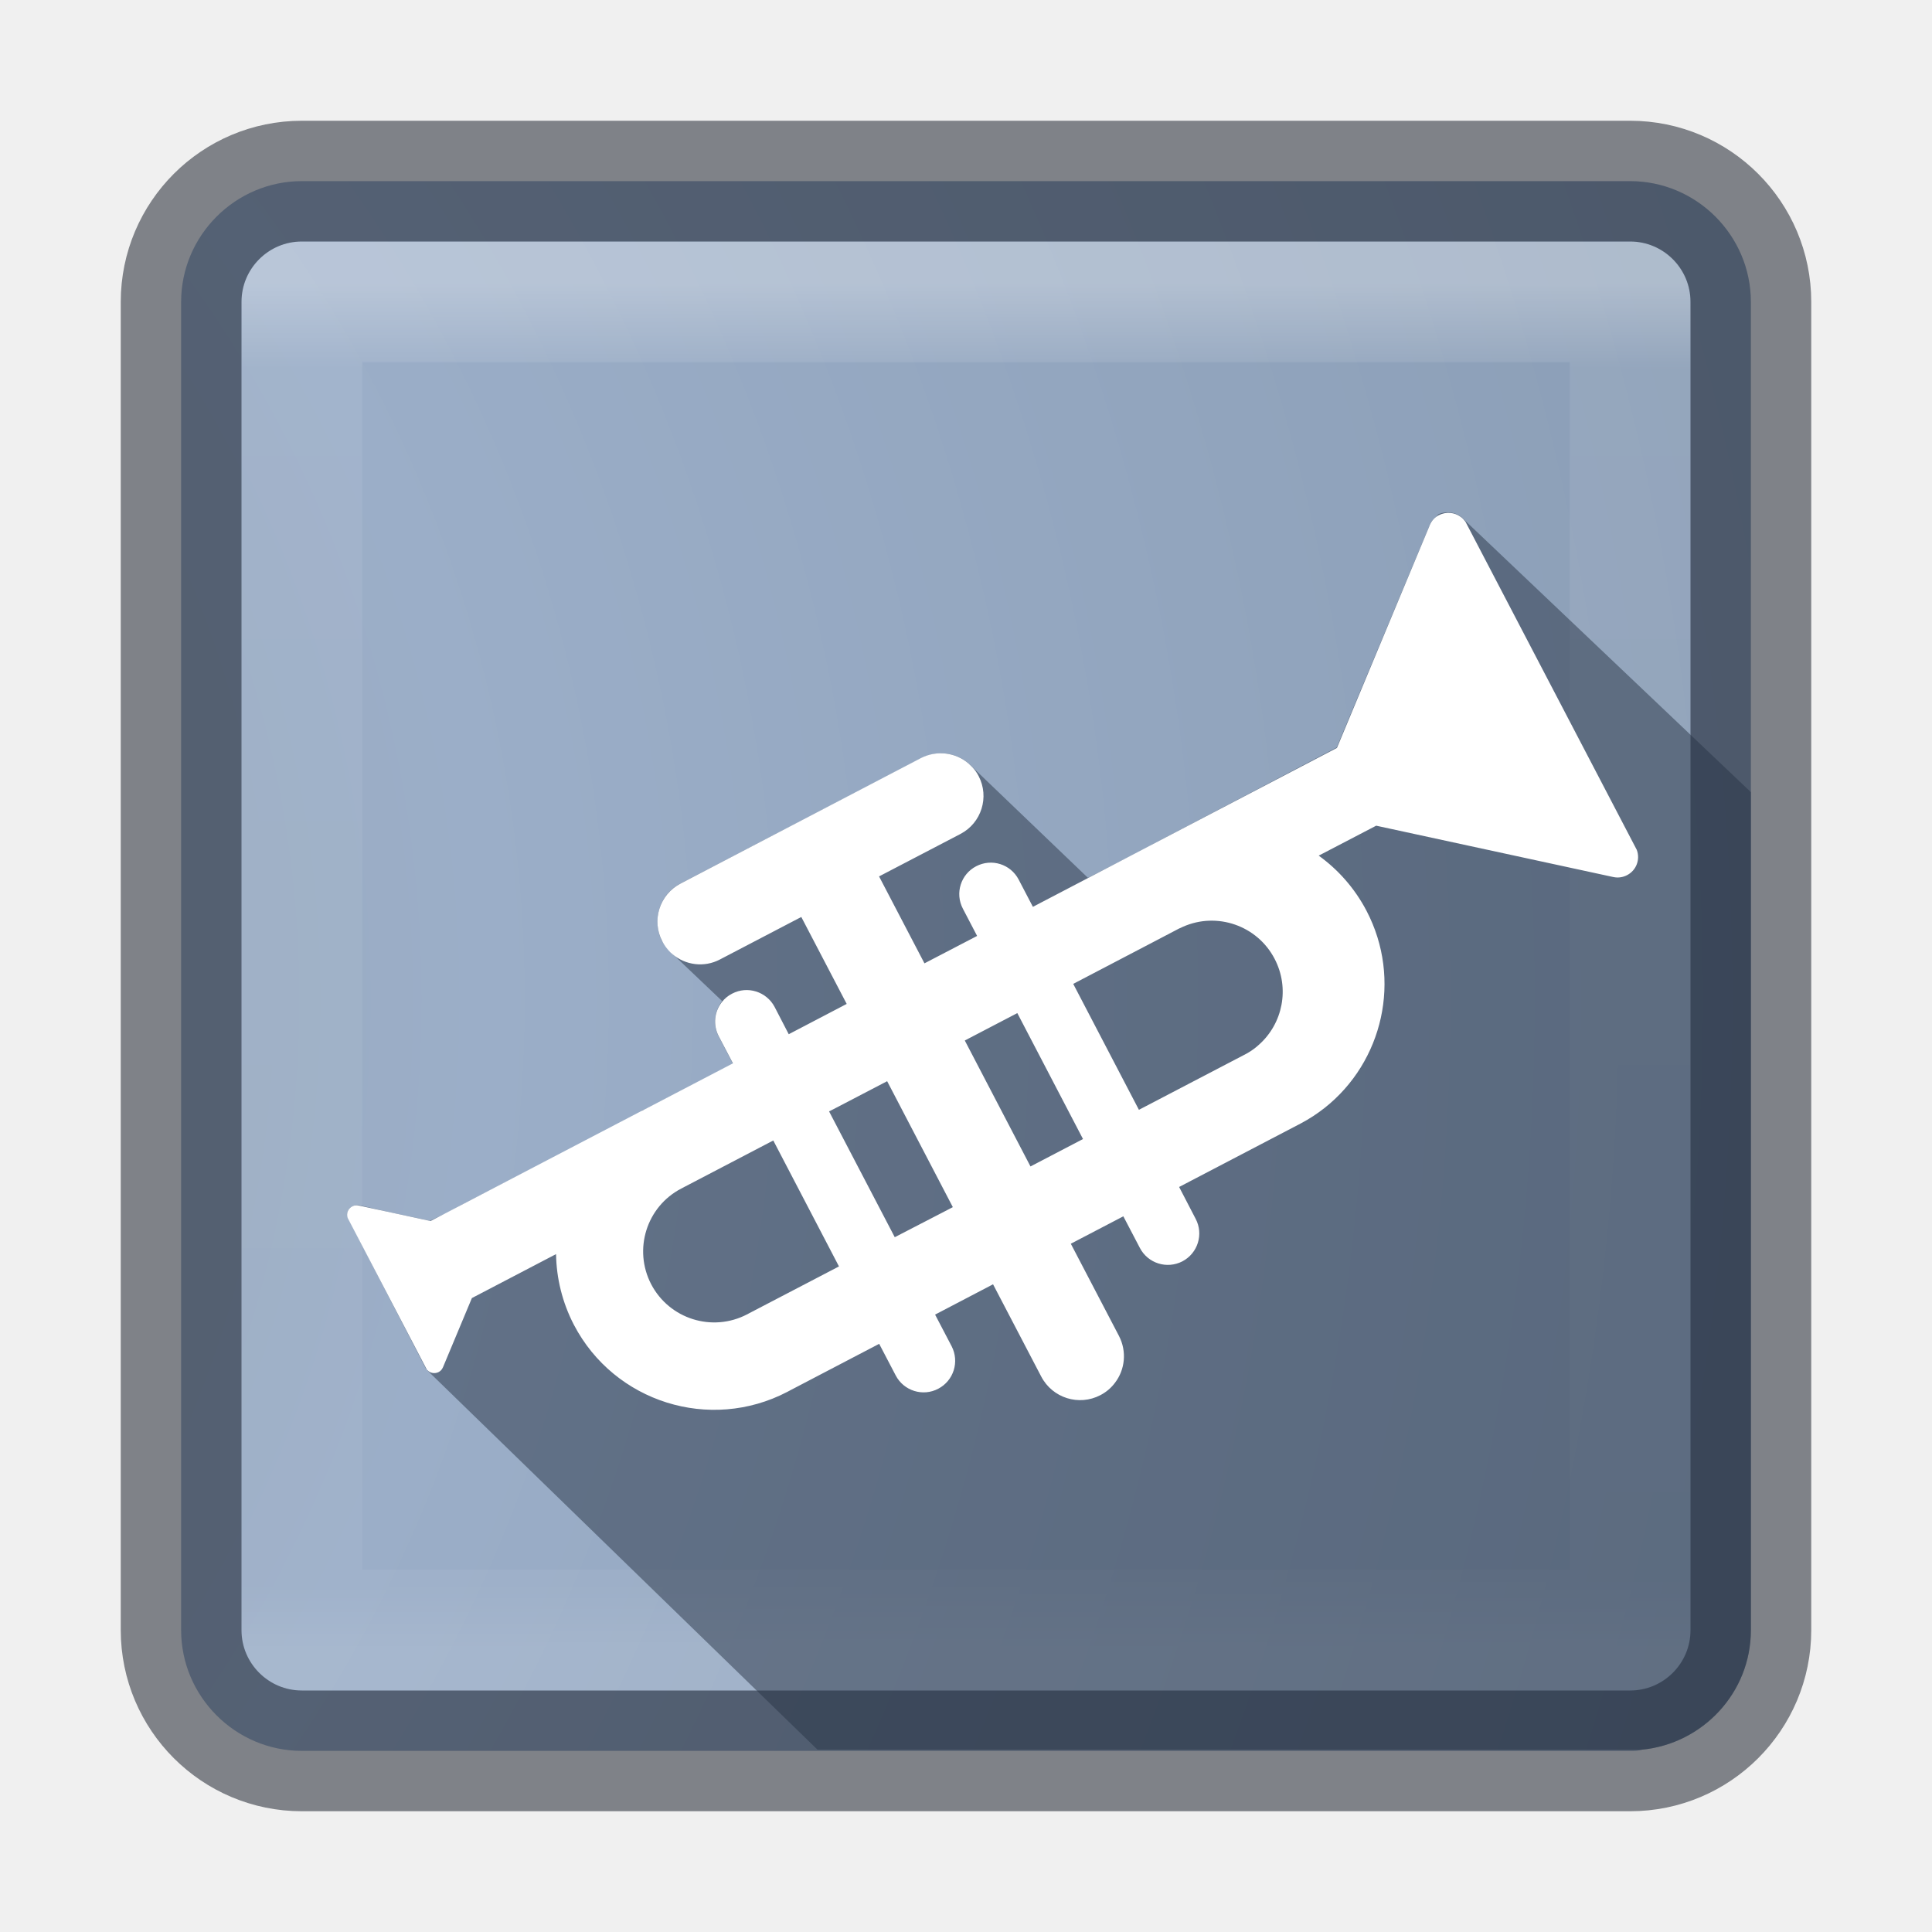
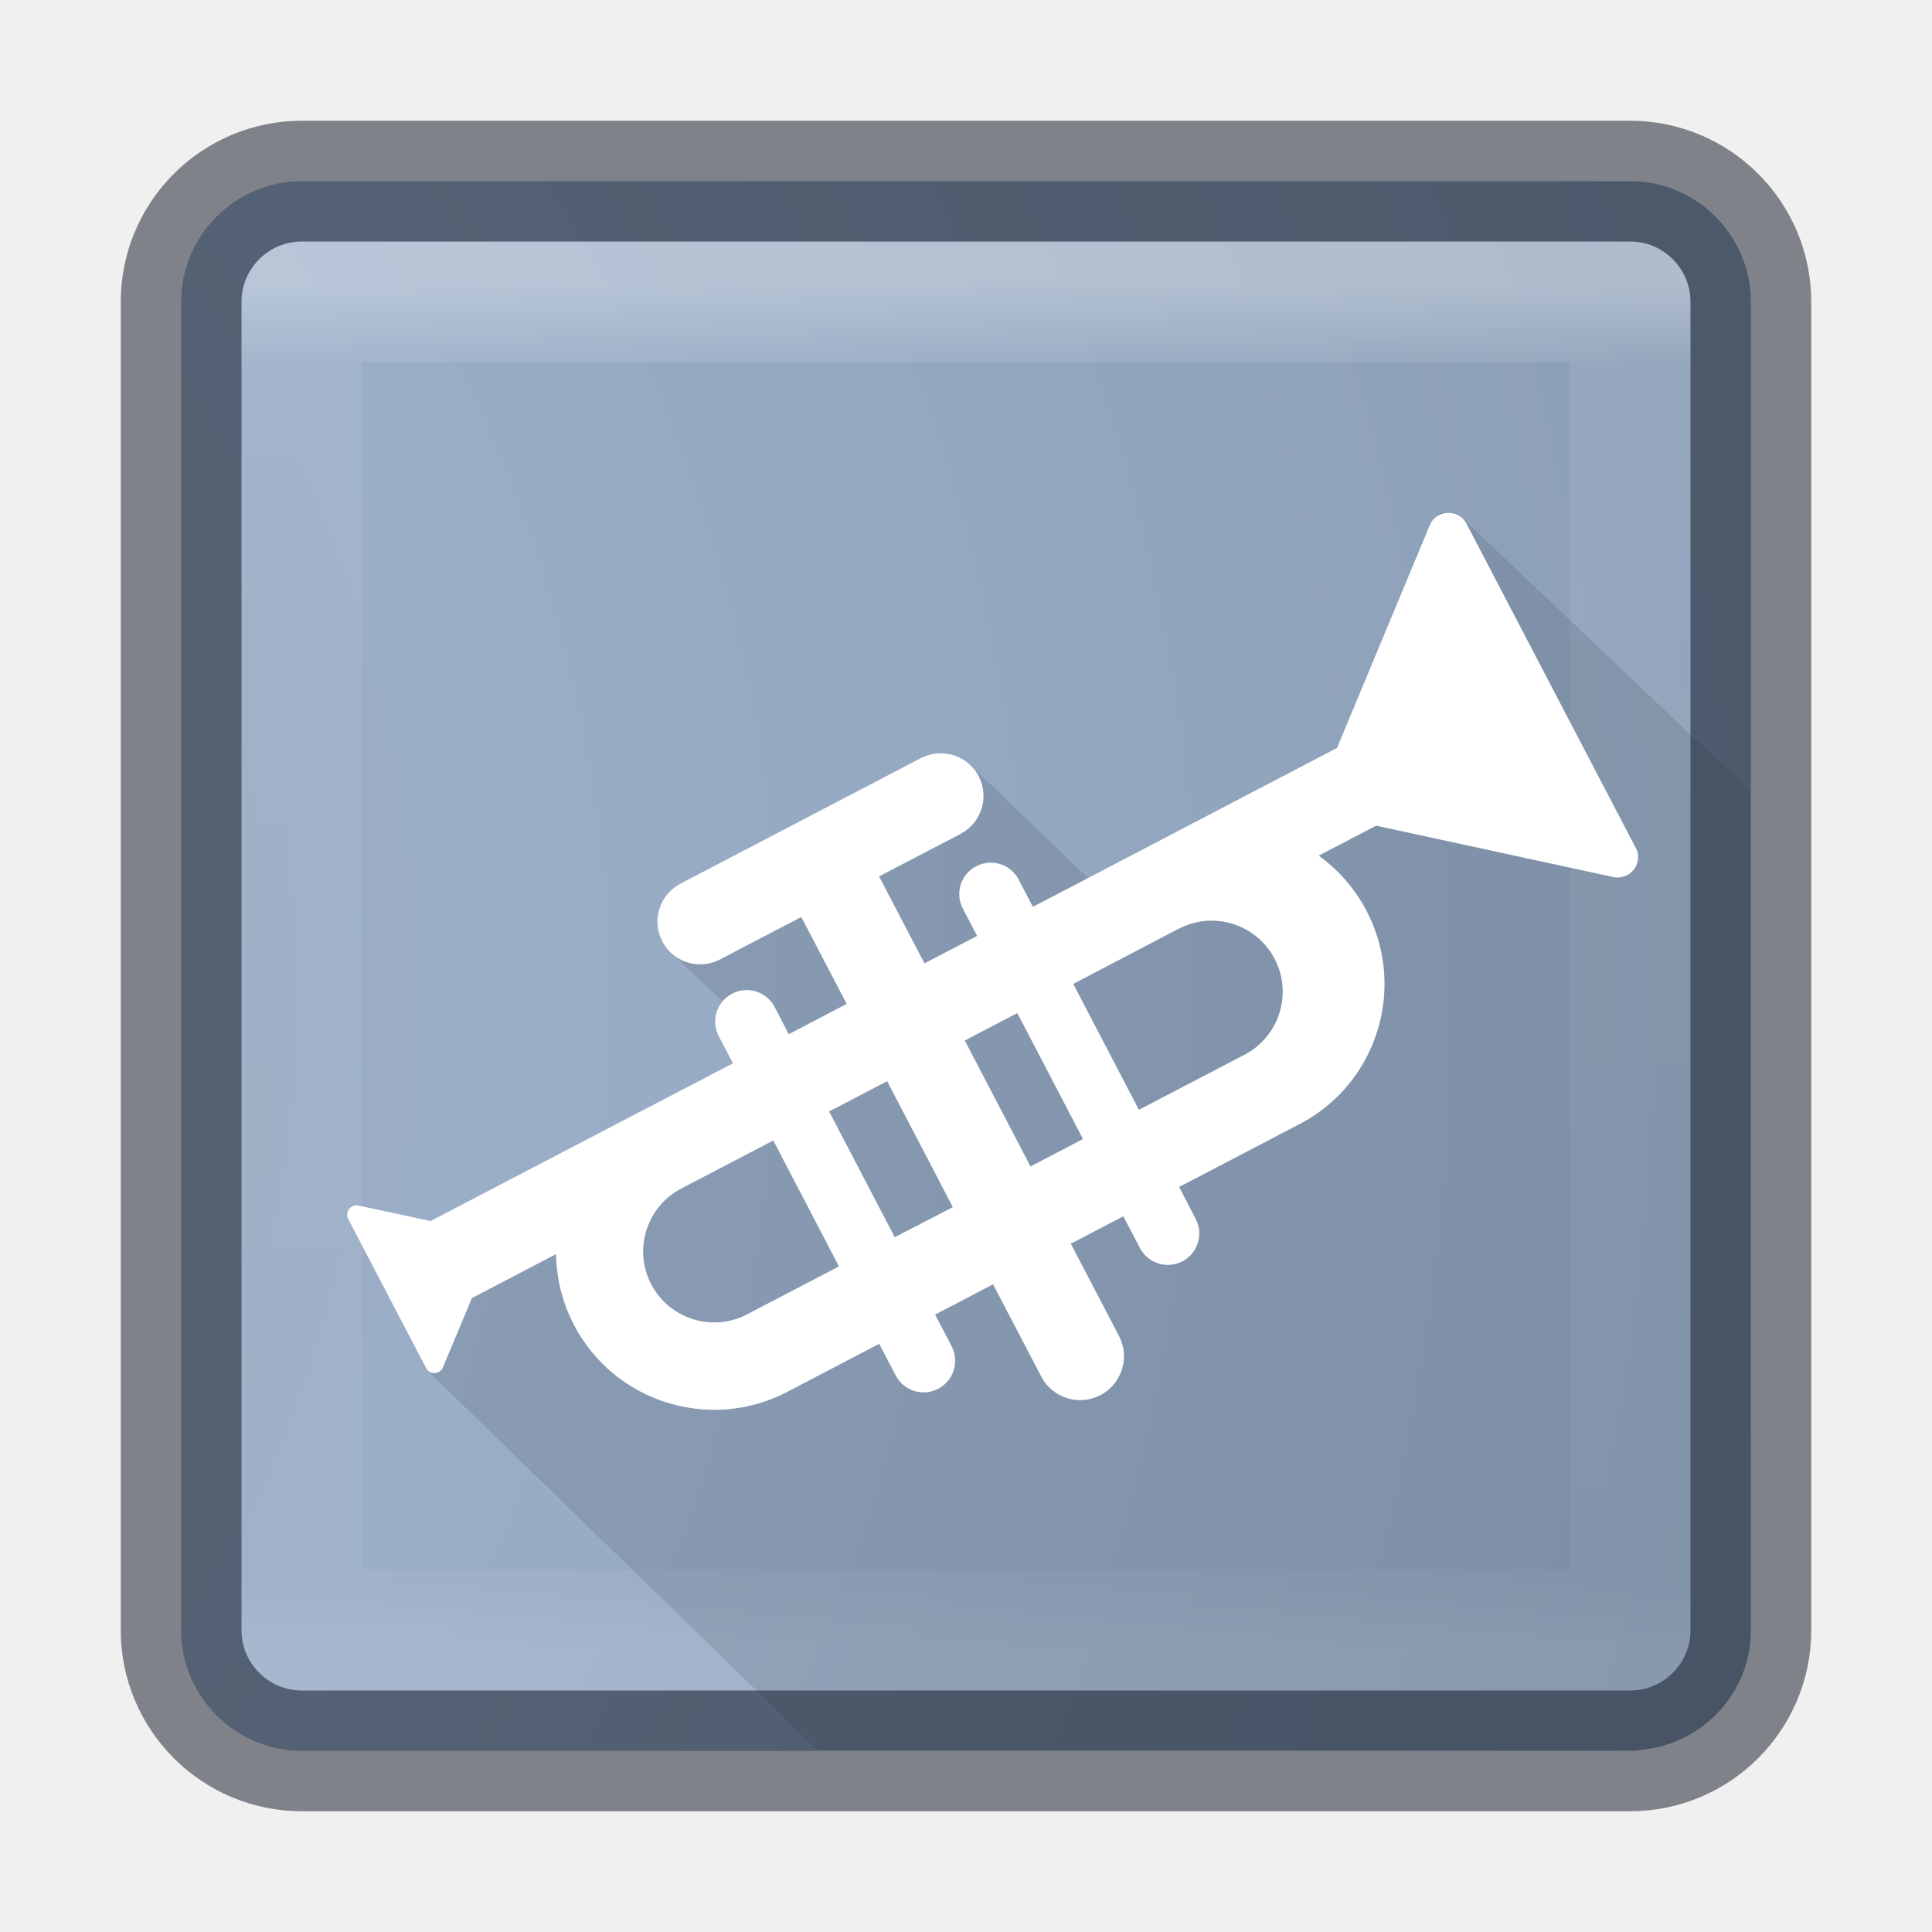
<svg xmlns="http://www.w3.org/2000/svg" version="1.1" id="svg4372" x="0px" y="0px" width="16px" height="16px" viewBox="0 0 16 16" enable-background="new 0 0 16 16" xml:space="preserve">
+   <defs id="defs32" />
  <radialGradient id="SVGID_1_" cx="-5.413" cy="8.277" r="40.732" fx="-7.117" fy="8.277" gradientUnits="userSpaceOnUse">
-     <stop offset="0" style="stop-color:#95A3AB" />
-     <stop offset="0.262" style="stop-color:#9BAEC8" />
-     <stop offset="0.705" style="stop-color:#8093AA" />
-     <stop offset="1" style="stop-color:#273445" />
+     <stop offset="0" style="stop-color:#95A3AB" id="stop7" />
+     <stop offset="0.262" style="stop-color:#9BAEC8" id="stop9" />
+     <stop offset="0.705" style="stop-color:#8093AA" id="stop11" />
+     <stop offset="1" style="stop-color:#273445" id="stop13" />
  </radialGradient>
-   <path fill="url(#SVGID_1_)" d="M14.5,2.5v11c0,0.52-0.4,0.94-0.9,0.99c-0.03,0.01-0.07,0.01-0.1,0.01h-11c-0.55,0-1-0.45-1-1v-11  c0-0.55,0.45-1,1-1h11C14.05,1.5,14.5,1.95,14.5,2.5z" />
+   <path fill="url(#SVGID_1_)" d="M14.5,2.5v11c0,0.52-0.4,0.94-0.9,0.99c-0.03,0.01-0.07,0.01-0.1,0.01h-11c-0.55,0-1-0.45-1-1v-11  c0-0.55,0.45-1,1-1h11C14.05,1.5,14.5,1.95,14.5,2.5z" id="path15" />
  <linearGradient id="rect6741-0-3-5_1_" gradientUnits="userSpaceOnUse" x1="502.129" y1="2616.135" x2="502.129" y2="2578.135" gradientTransform="matrix(0.2973 0 0 -0.2973 -141.2816 780.1212)">
-     <stop offset="0" style="stop-color:#FFFFFF" />
-     <stop offset="0.063" style="stop-color:#FFFFFF;stop-opacity:0.235" />
-     <stop offset="0.951" style="stop-color:#FFFFFF;stop-opacity:0.157" />
-     <stop offset="1" style="stop-color:#FFFFFF;stop-opacity:0.392" />
+     <stop offset="0" style="stop-color:#FFFFFF" id="stop18" />
+     <stop offset="0.063" style="stop-color:#FFFFFF;stop-opacity:0.235" id="stop20" />
+     <stop offset="0.951" style="stop-color:#FFFFFF;stop-opacity:0.157" id="stop22" />
+     <stop offset="1" style="stop-color:#FFFFFF;stop-opacity:0.392" id="stop24" />
  </linearGradient>
  <rect id="rect6741-0-3-5" x="2.5" y="2.5" opacity="0.3" fill="none" stroke="url(#rect6741-0-3-5_1_)" stroke-linecap="round" stroke-linejoin="round" enable-background="new    " width="11" height="11" />
  <path id="rect5505-21-2-8" opacity="0.5" fill="none" stroke="#0E141F" stroke-linecap="round" stroke-linejoin="round" enable-background="new    " d="  M2.5,1.5h11c0.552,0,1,0.448,1,1v11c0,0.552-0.448,1-1,1h-11c-0.552,0-1-0.448-1-1v-11C1.5,1.948,1.948,1.5,2.5,1.5z" />
-   <path opacity="0.5" fill="#273445" d="M14.5,6.56v6.94c0,0.52-0.4,0.94-0.9,0.99H6.77l-3.23-3.14v-0.01c-0.01,0-0.01,0-0.01,0  l-0.3-0.58l-0.35-0.68c-0.01-0.03,0-0.07,0.04-0.09c0.02-0.01,0.03-0.01,0.05-0.01l0.26,0.06l0.33,0.07l0.15-0.07l0.11-0.06  l1.49-0.77c0.01-0.02,0.02-0.02,0.03-0.02l0.73-0.38L5.95,8.58C5.9,8.48,5.92,8.37,5.98,8.29L5.57,7.9L5.54,7.87  C5.52,7.85,5.5,7.82,5.48,7.79C5.4,7.62,5.46,7.41,5.63,7.32l2-1.04c0.13-0.07,0.29-0.05,0.4,0.05l0.02,0.02l0.96,0.92l0.51-0.26  C9.53,7,9.54,7,9.55,6.99l1.52-0.8l0.77-1.84c0.01-0.04,0.05-0.06,0.07-0.09c0.06-0.03,0.14-0.02,0.19,0.02L14.5,6.56z" />
-   <path fill="#FFFFFF" d="M13.555,7.038l-1.418-2.716c-0.002-0.003-0.004-0.006-0.007-0.009c-0.01-0.013-0.021-0.024-0.034-0.033  c-0.05-0.037-0.119-0.044-0.179-0.014c-0.035,0.018-0.061,0.047-0.075,0.08c-0.002,0.003-0.003,0.006-0.004,0.01l-0.766,1.838  L9.551,6.989c-0.01,0.005-0.02,0.01-0.03,0.016l-0.517,0.27L8.554,7.51L8.436,7.284c-0.067-0.128-0.224-0.177-0.352-0.11  C7.957,7.24,7.907,7.397,7.974,7.525l0.118,0.226L7.656,7.978l-0.376-0.72l0.675-0.352c0.173-0.091,0.24-0.305,0.15-0.478  C8.091,6.4,8.073,6.375,8.052,6.353l-0.031-0.03C7.915,6.232,7.759,6.21,7.627,6.278l-1.992,1.04  c-0.173,0.091-0.241,0.305-0.15,0.478C5.499,7.823,5.516,7.848,5.536,7.87c0.01,0.012,0.022,0.023,0.033,0.032  c0.107,0.091,0.262,0.113,0.393,0.044l0.674-0.352l0.376,0.72l-0.48,0.251L6.415,8.339C6.348,8.212,6.19,8.162,6.063,8.229  C6.029,8.246,6.001,8.27,5.979,8.298C5.917,8.376,5.903,8.486,5.952,8.581L6.07,8.806L5.338,9.188c-0.01,0.005-0.02,0.01-0.03,0.015  l-1.742,0.909L2.972,9.984C2.97,9.984,2.968,9.983,2.967,9.983C2.951,9.98,2.933,9.982,2.917,9.991  c-0.036,0.019-0.051,0.061-0.037,0.097l0.652,1.249c0.002,0.002,0.003,0.005,0.005,0.007l0.001,0.001l0.009,0.009  c0.023,0.019,0.056,0.023,0.085,0.009c0.016-0.008,0.028-0.021,0.035-0.037c0.001-0.001,0.001-0.003,0.002-0.004l0.239-0.572  l0.697-0.364c0.003,0.198,0.051,0.399,0.148,0.586c0.335,0.641,1.126,0.889,1.767,0.555c0.01-0.005,0.02-0.01,0.03-0.016  l0.731-0.382l0.137,0.262c0.067,0.128,0.225,0.177,0.352,0.11c0.128-0.067,0.177-0.224,0.111-0.352l-0.137-0.262l0.48-0.251  l0.399,0.764c0.093,0.178,0.312,0.247,0.49,0.154c0.05-0.026,0.091-0.062,0.122-0.104c0.082-0.108,0.098-0.258,0.032-0.386  l-0.399-0.764l0.435-0.227l0.137,0.262c0.067,0.128,0.224,0.177,0.352,0.111c0.128-0.067,0.177-0.225,0.11-0.352L9.765,9.83  l1.009-0.527c0.07-0.037,0.135-0.08,0.195-0.127c0.484-0.382,0.644-1.066,0.348-1.633c-0.098-0.187-0.235-0.341-0.396-0.457  l0.476-0.248l1.958,0.424c0.004,0.001,0.007,0.002,0.01,0.002c0.036,0.007,0.074,0.002,0.109-0.016  C13.552,7.208,13.585,7.117,13.555,7.038z M6.2,10.878c-0.004,0.003-0.009,0.005-0.013,0.007c-0.288,0.15-0.643,0.039-0.794-0.249  c-0.15-0.288-0.039-0.643,0.249-0.793l0.762-0.398l0.544,1.043L6.2,10.878z M7.41,10.246L6.866,9.204l0.032-0.016l0.449-0.234  l0.544,1.043l-0.102,0.053L7.41,10.246z M8.534,9.66L7.99,8.617L8.425,8.39l0.544,1.043L8.534,9.66z M10.34,8.716  c-0.006,0.004-0.013,0.008-0.019,0.011L9.432,9.191L8.888,8.148L9.55,7.802l0.212-0.111C9.774,7.686,9.785,7.68,9.797,7.675  c0.281-0.125,0.615-0.011,0.759,0.266c0.127,0.244,0.067,0.535-0.129,0.71C10.401,8.675,10.372,8.697,10.34,8.716z" />
+   <path opacity="0.5" fill="#273445" d="M14.5,6.56v6.94c0,0.52-0.4,0.94-0.9,0.99H6.77l-3.23-3.14v-0.01c-0.01,0-0.01,0-0.01,0  l-0.3-0.58l-0.35-0.68c-0.01-0.03,0-0.07,0.04-0.09c0.02-0.01,0.03-0.01,0.05-0.01l0.26,0.06l0.33,0.07l0.15-0.07l0.11-0.06  l1.49-0.77c0.01-0.02,0.02-0.02,0.03-0.02l0.73-0.38L5.95,8.58C5.9,8.48,5.92,8.37,5.98,8.29L5.57,7.9L5.54,7.87  C5.52,7.85,5.5,7.82,5.48,7.79C5.4,7.62,5.46,7.41,5.63,7.32l2-1.04c0.13-0.07,0.29-0.05,0.4,0.05l0.02,0.02l0.96,0.92l0.51-0.26  C9.53,7,9.54,7,9.55,6.99l1.52-0.8l0.77-1.84c0.01-0.04,0.05-0.06,0.07-0.09c0.06-0.03,0.14-0.02,0.19,0.02L14.5,6.56z" id="path28" style="opacity:0.15" />
+   <path fill="#FFFFFF" d="M13.555,7.038l-1.418-2.716c-0.002-0.003-0.004-0.006-0.007-0.009c-0.01-0.013-0.021-0.024-0.034-0.033  c-0.05-0.037-0.119-0.044-0.179-0.014c-0.035,0.018-0.061,0.047-0.075,0.08c-0.002,0.003-0.003,0.006-0.004,0.01l-0.766,1.838  L9.551,6.989c-0.01,0.005-0.02,0.01-0.03,0.016l-0.517,0.27L8.554,7.51L8.436,7.284c-0.067-0.128-0.224-0.177-0.352-0.11  C7.957,7.24,7.907,7.397,7.974,7.525l0.118,0.226L7.656,7.978l-0.376-0.72l0.675-0.352c0.173-0.091,0.24-0.305,0.15-0.478  C8.091,6.4,8.073,6.375,8.052,6.353l-0.031-0.03C7.915,6.232,7.759,6.21,7.627,6.278l-1.992,1.04  c-0.173,0.091-0.241,0.305-0.15,0.478C5.499,7.823,5.516,7.848,5.536,7.87c0.01,0.012,0.022,0.023,0.033,0.032  c0.107,0.091,0.262,0.113,0.393,0.044l0.674-0.352l0.376,0.72l-0.48,0.251L6.415,8.339C6.348,8.212,6.19,8.162,6.063,8.229  C6.029,8.246,6.001,8.27,5.979,8.298C5.917,8.376,5.903,8.486,5.952,8.581L6.07,8.806L5.338,9.188c-0.01,0.005-0.02,0.01-0.03,0.015  l-1.742,0.909L2.972,9.984C2.97,9.984,2.968,9.983,2.967,9.983C2.951,9.98,2.933,9.982,2.917,9.991  c-0.036,0.019-0.051,0.061-0.037,0.097l0.652,1.249c0.002,0.002,0.003,0.005,0.005,0.007l0.001,0.001l0.009,0.009  c0.023,0.019,0.056,0.023,0.085,0.009c0.016-0.008,0.028-0.021,0.035-0.037c0.001-0.001,0.001-0.003,0.002-0.004l0.239-0.572  l0.697-0.364c0.003,0.198,0.051,0.399,0.148,0.586c0.335,0.641,1.126,0.889,1.767,0.555c0.01-0.005,0.02-0.01,0.03-0.016  l0.731-0.382l0.137,0.262c0.067,0.128,0.225,0.177,0.352,0.11c0.128-0.067,0.177-0.224,0.111-0.352l-0.137-0.262l0.48-0.251  l0.399,0.764c0.093,0.178,0.312,0.247,0.49,0.154c0.05-0.026,0.091-0.062,0.122-0.104c0.082-0.108,0.098-0.258,0.032-0.386  l-0.399-0.764l0.435-0.227l0.137,0.262c0.067,0.128,0.224,0.177,0.352,0.111c0.128-0.067,0.177-0.225,0.11-0.352L9.765,9.83  l1.009-0.527c0.07-0.037,0.135-0.08,0.195-0.127c0.484-0.382,0.644-1.066,0.348-1.633c-0.098-0.187-0.235-0.341-0.396-0.457  l0.476-0.248l1.958,0.424c0.004,0.001,0.007,0.002,0.01,0.002c0.036,0.007,0.074,0.002,0.109-0.016  C13.552,7.208,13.585,7.117,13.555,7.038z M6.2,10.878c-0.004,0.003-0.009,0.005-0.013,0.007c-0.288,0.15-0.643,0.039-0.794-0.249  c-0.15-0.288-0.039-0.643,0.249-0.793l0.762-0.398l0.544,1.043L6.2,10.878z M7.41,10.246L6.866,9.204l0.032-0.016l0.449-0.234  l0.544,1.043l-0.102,0.053L7.41,10.246z M8.534,9.66L7.99,8.617L8.425,8.39l0.544,1.043L8.534,9.66z M10.34,8.716  c-0.006,0.004-0.013,0.008-0.019,0.011L9.432,9.191L8.888,8.148L9.55,7.802l0.212-0.111C9.774,7.686,9.785,7.68,9.797,7.675  c0.281-0.125,0.615-0.011,0.759,0.266c0.127,0.244,0.067,0.535-0.129,0.71C10.401,8.675,10.372,8.697,10.34,8.716z" id="path30" />
</svg>
